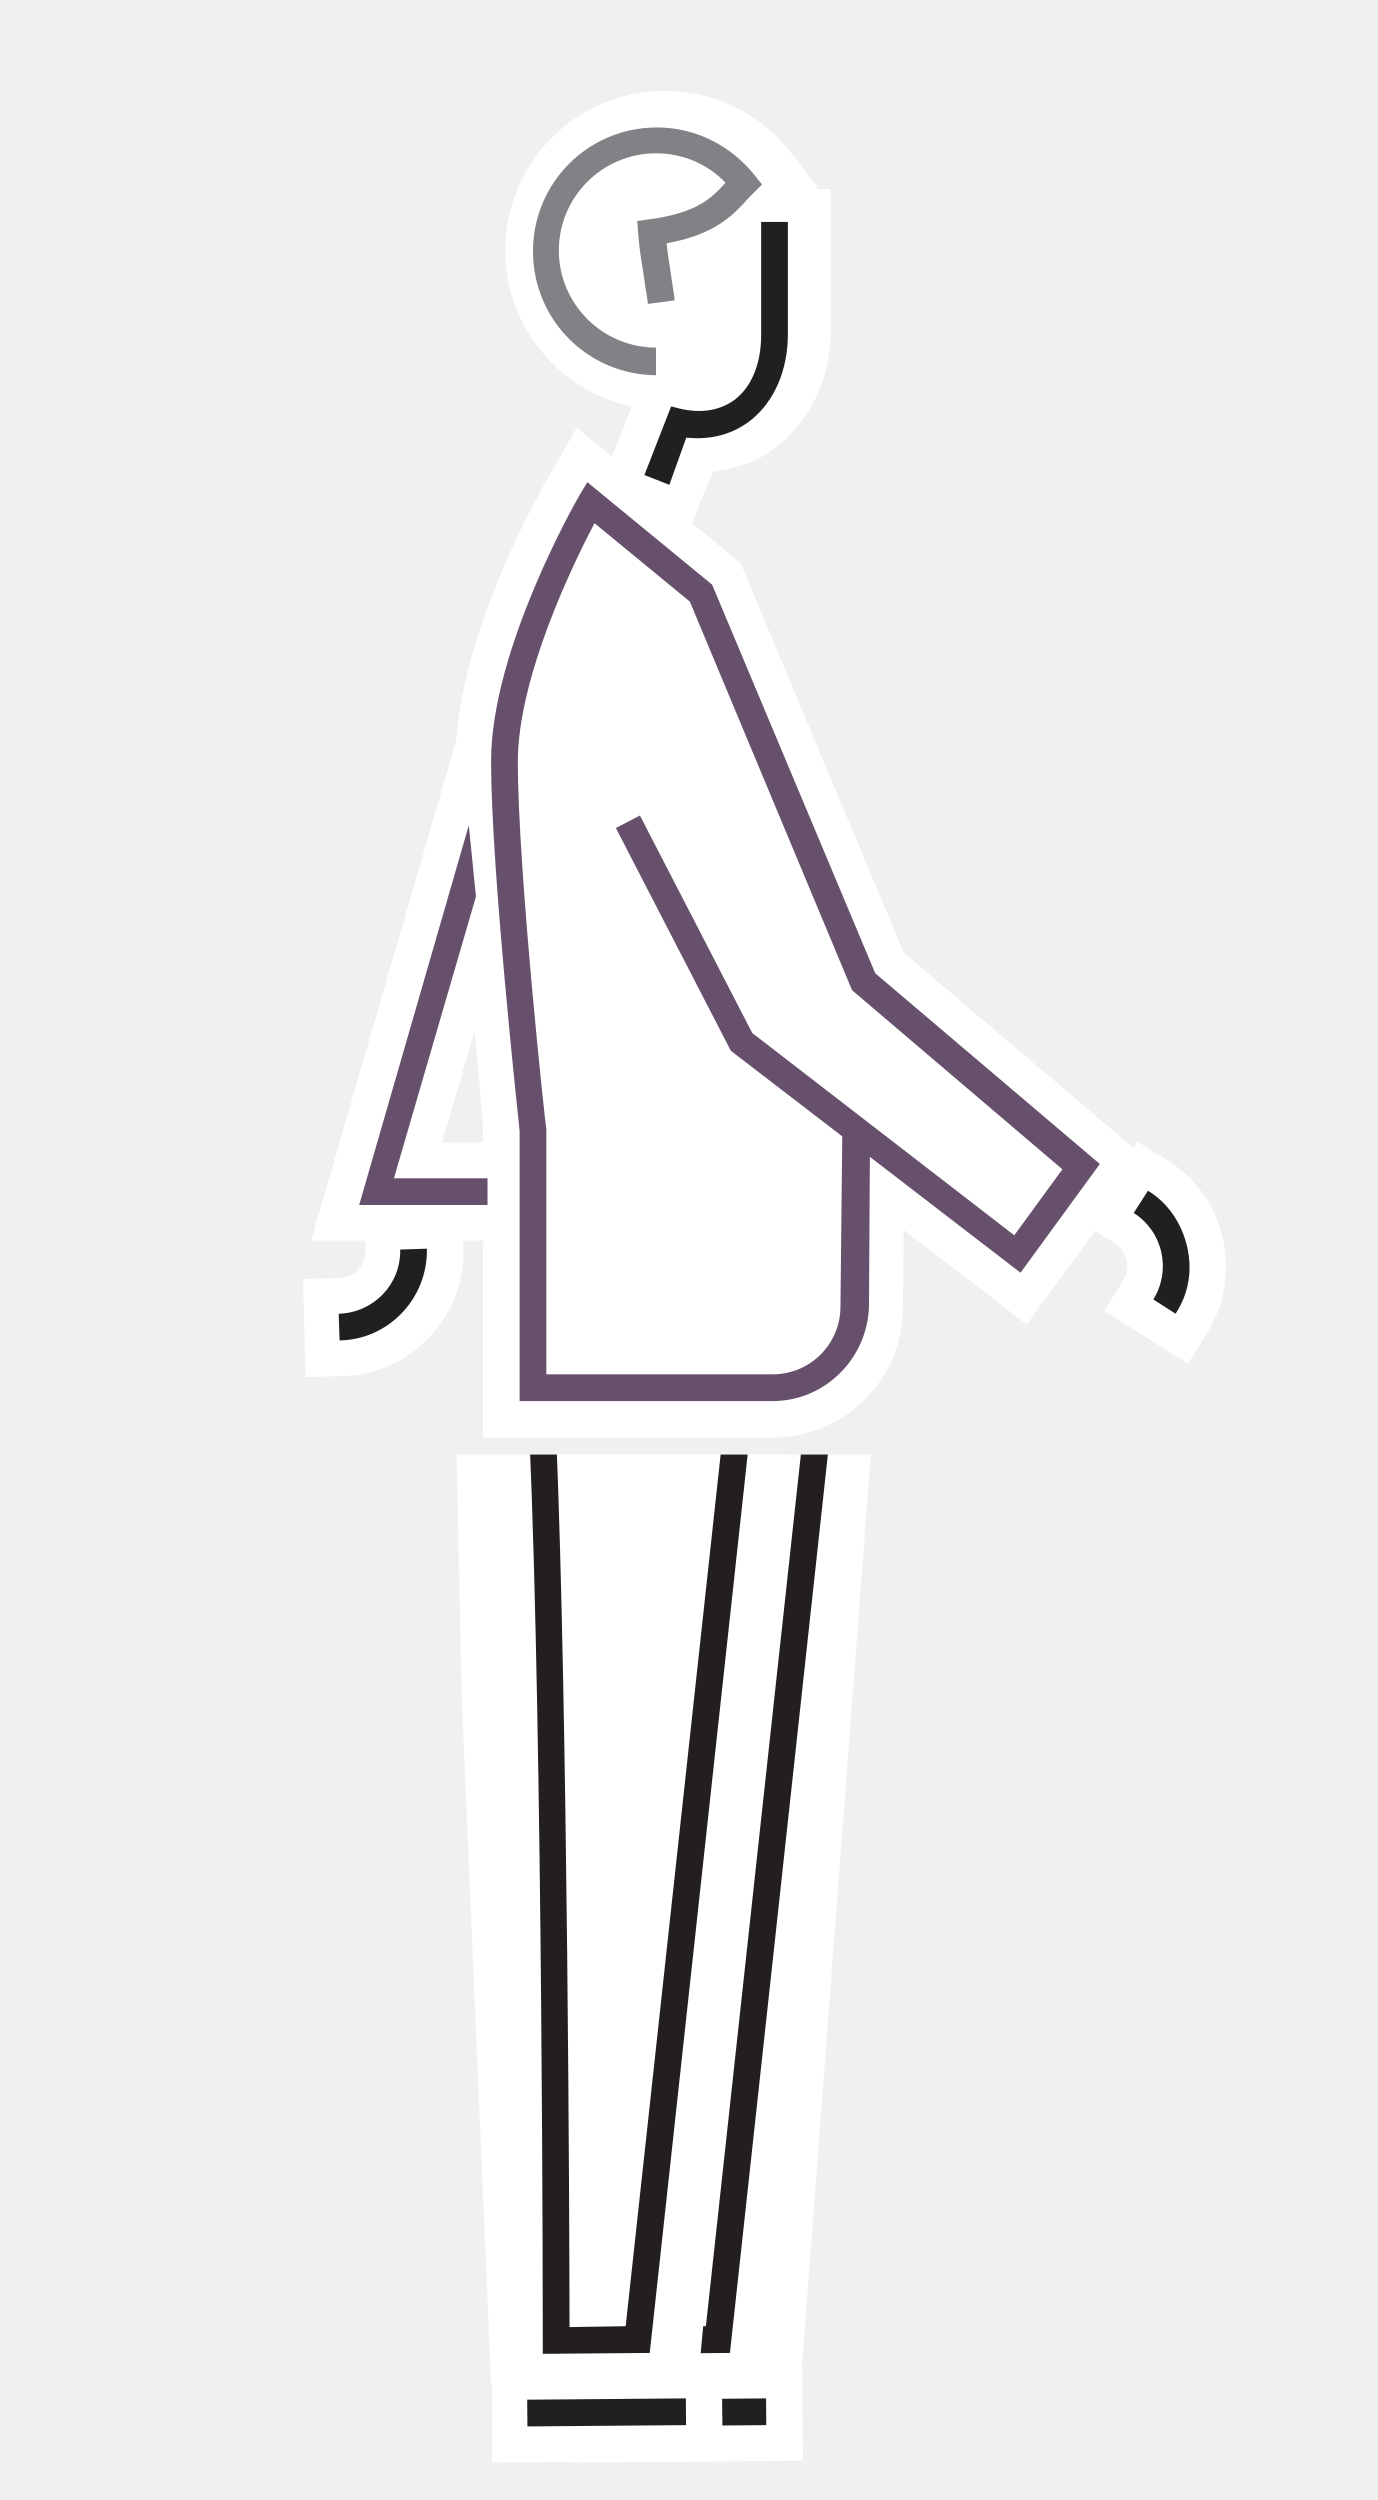
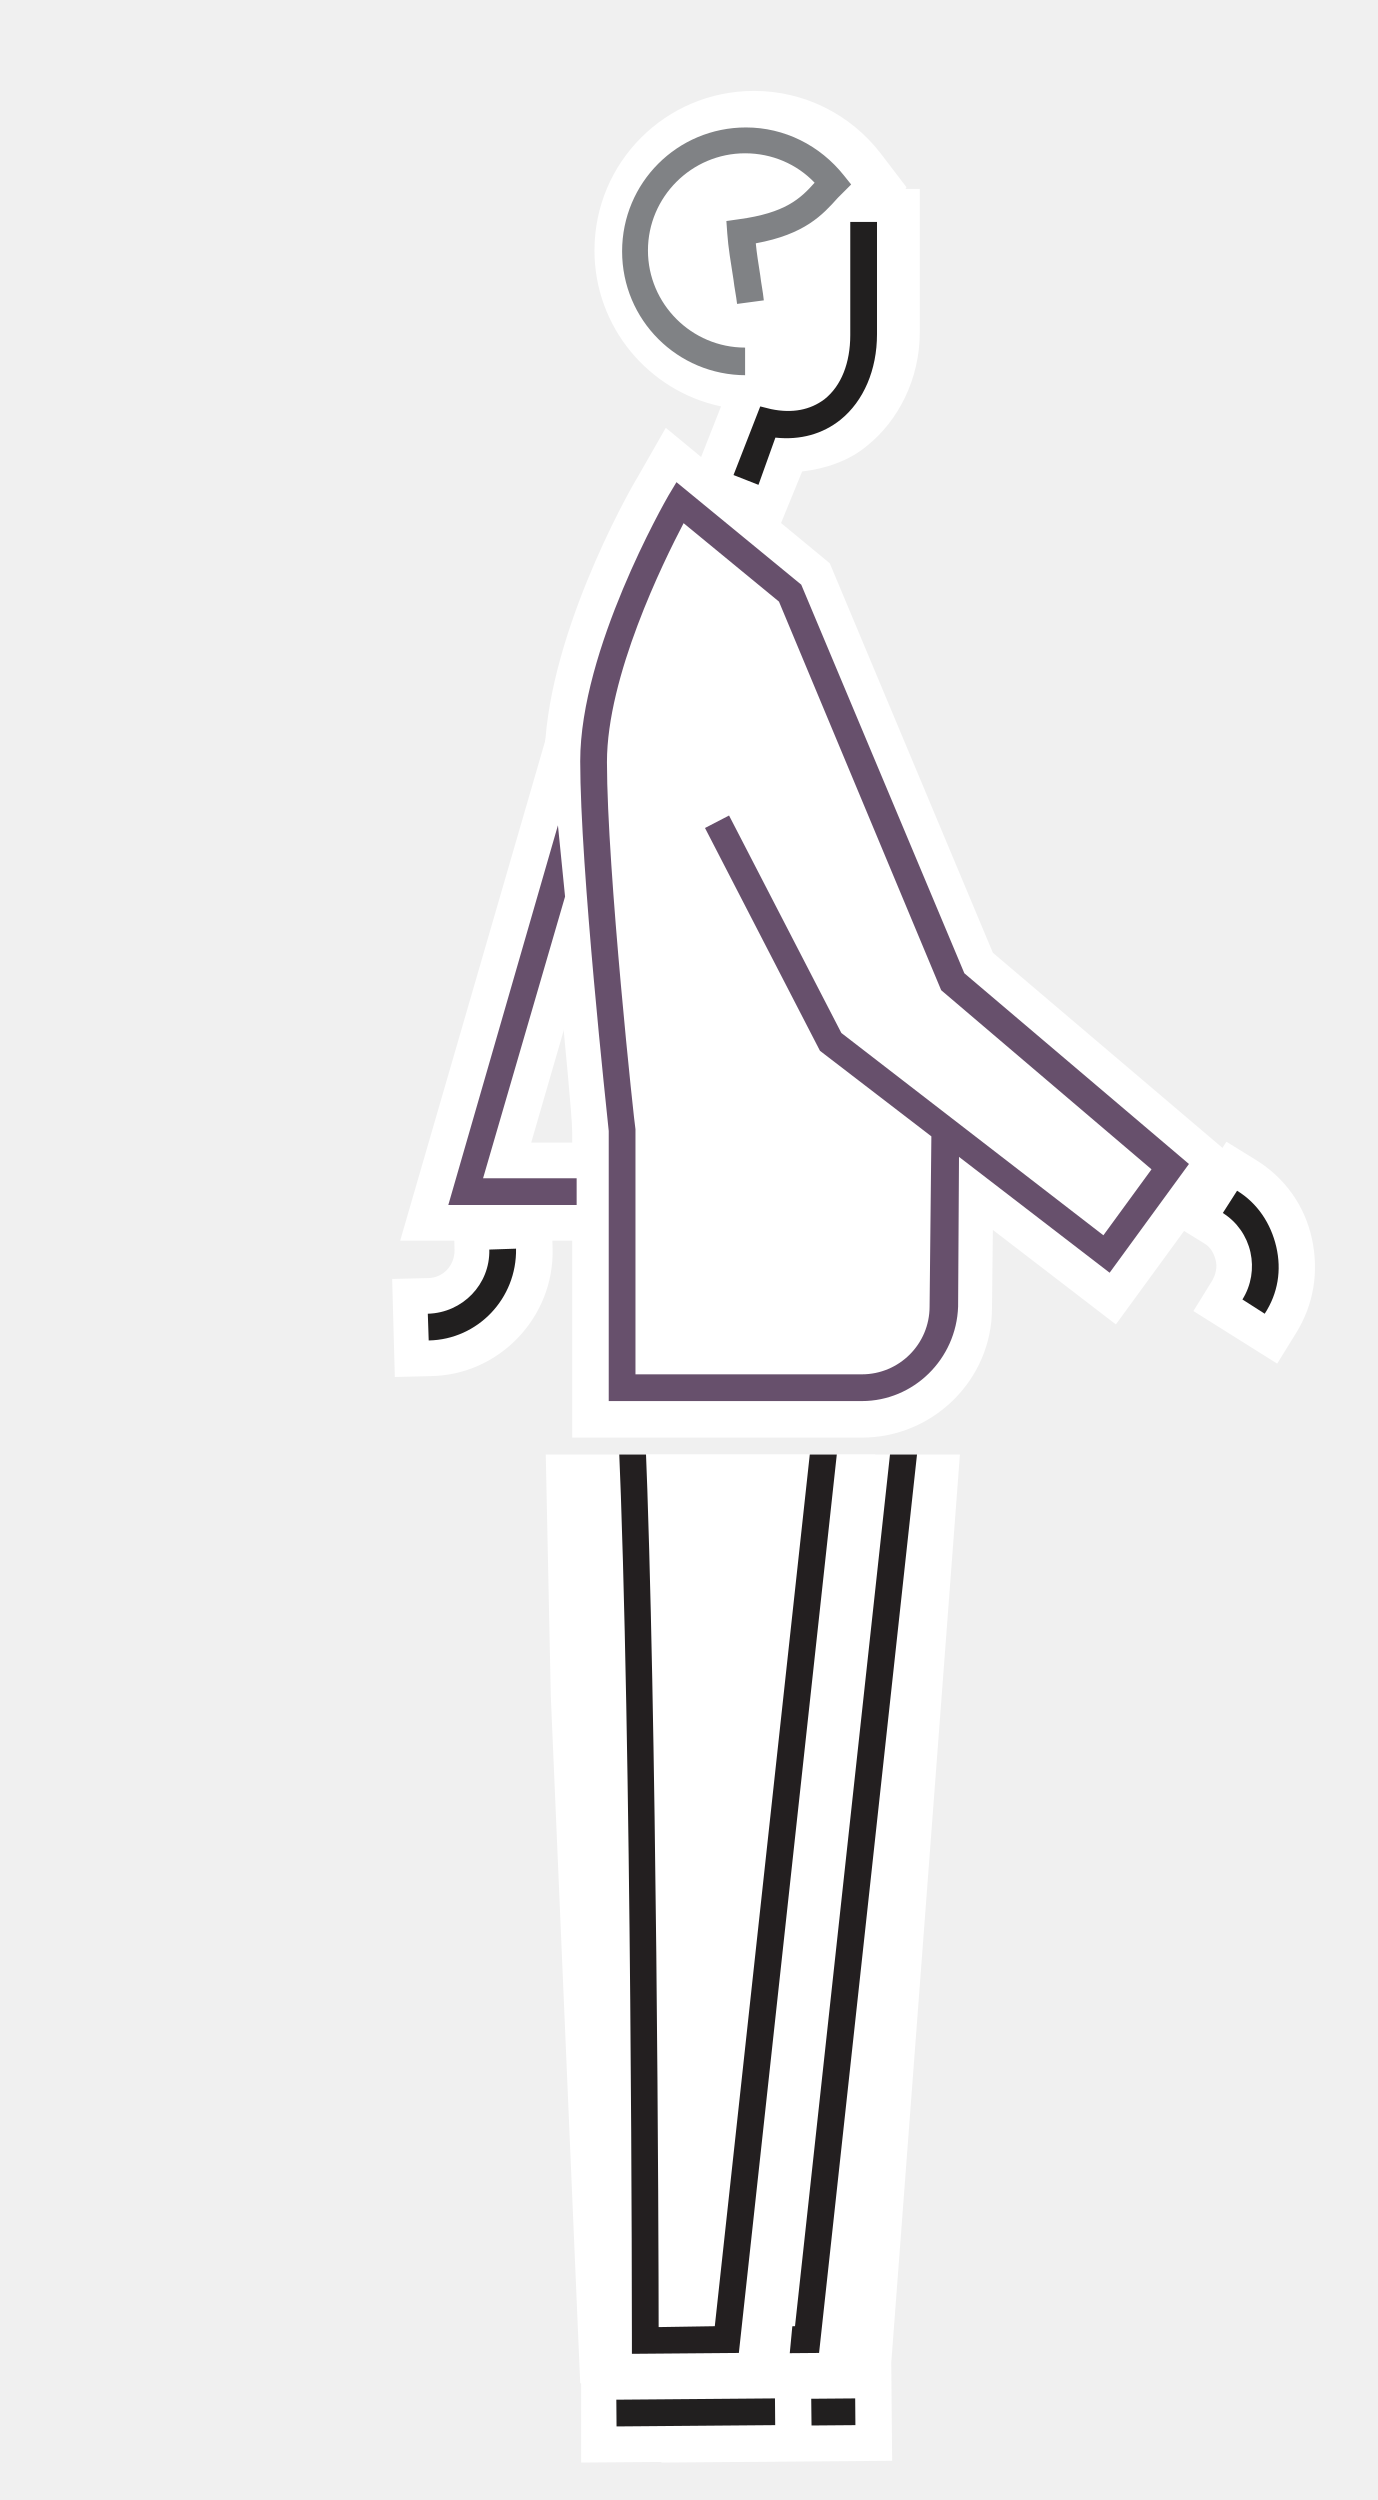
<svg xmlns="http://www.w3.org/2000/svg" xmlns:xlink="http://www.w3.org/1999/xlink" version="1.1" id="Layer_1" x="0px" y="0px" viewBox="0 0 154.5 280.5" style="enable-background:new 0 0 154.5 280.5;" xml:space="preserve">
  <style type="text/css">
	.st0{fill:#FFFFFF;}
	.st1{fill:#211F1F;}
	.st2{fill:#808285;}
	.st3{fill:#67506C;}
	.st4{clip-path:url(#SVGID_2_);}
	.st5{fill:#231F20;}
	.st6{fill:none;stroke:#00B48D;stroke-width:3;stroke-miterlimit:10;}
</style>
  <g>
-     <polygon class="st0" points="34.9,139.2 51.7,81.3 62.3,84.4 49.6,128.2 57.2,128.2 57.2,139.2  " />
-     <g id="XMLID_10_">
-       <path class="st0" d="M91.6,21.2l0.1-0.2l-2.9-3.8c-3.4-4.4-8.6-7-14.2-7c-9.9,0-17.9,8-17.9,17.9c0,8.6,6.1,15.8,14.2,17.5    l-3.9,9.9l10.3,4l2.7-6.6c2.6-0.3,5.3-1.2,7.3-2.9c3.5-2.8,5.9-7.5,5.9-12.7V21.2H91.6z" />
-       <path class="st1" d="M75.1,54.4l-2.8-1.1l3-7.7l1.2,0.3c2.4,0.5,4.4,0.1,6-1.1c1.9-1.5,2.9-4.1,2.9-7.2V24.9h3v12.6    c0,4-1.5,7.5-4.1,9.6c-2,1.6-4.5,2.3-7.3,2L75.1,54.4z" />
+     <polygon class="st0" points="44.9,139.2 61.7,81.3 72.3,84.4 59.6,128.2 67.2,128.2 67.2,139.2  " />
+     <g id="XMLID_18_">
+       <path class="st0" d="M101.6,21.2l0.1-0.2l-2.9-3.8c-3.4-4.4-8.6-7-14.2-7c-9.9,0-17.9,8-17.9,17.9c0,8.6,6.1,15.8,14.2,17.5    l-3.9,9.9l10.3,4l2.7-6.6c2.6-0.3,5.3-1.2,7.3-2.9c3.5-2.8,5.9-7.5,5.9-12.7V21.2H101.6z" />
+       <path class="st1" d="M85.1,54.4l-2.8-1.1l3-7.7l1.2,0.3c2.4,0.5,4.4,0.1,6-1.1c1.9-1.5,2.9-4.1,2.9-7.2V24.9h3v12.6    c0,4-1.5,7.5-4.1,9.6c-2,1.6-4.5,2.3-7.3,2L85.1,54.4z" />
    </g>
-     <path class="st2" d="M73.7,42.1c-7.7,0-13.9-6.2-13.9-13.9s6.2-13.9,13.9-13.9c4.3,0,8.3,2,11,5.4l0.8,1l-0.9,0.9   c-0.2,0.2-0.4,0.4-0.6,0.6c-1.7,1.9-3.7,4.1-9.2,5.1c0.1,1.1,0.3,2.3,0.5,3.6c0.1,0.9,0.3,1.8,0.4,2.8l-3,0.4   c-0.1-0.9-0.3-1.8-0.4-2.7c-0.3-1.9-0.6-3.7-0.7-5.2l-0.1-1.4l1.4-0.2c5.2-0.7,6.9-2.3,8.5-4.1c-2-2.1-4.8-3.3-7.8-3.3   c-6,0-10.9,4.9-10.9,10.9s4.9,10.9,10.9,10.9V42.1z" />
-     <g id="XMLID_8_">
-       <g id="XMLID_9_">
-         <path class="st0" d="M123.9,147.1l2.1-3.4c0.4-0.7,0.6-1.5,0.4-2.3c-0.2-0.8-0.6-1.5-1.3-1.9l-3.4-2.1l5.9-9.3l3.4,2.1     c3.2,2,5.4,5.1,6.2,8.8c0.8,3.7,0.2,7.4-1.8,10.6l-2.1,3.4L123.9,147.1z" />
-         <path class="st1" d="M131.9,147.4l-2.5-1.6c1-1.6,1.3-3.5,0.9-5.3c-0.4-1.8-1.5-3.4-3.1-4.4l1.6-2.5c2.3,1.4,3.8,3.7,4.4,6.3     S133.4,145.1,131.9,147.4z" />
+     <path class="st2" d="M83.7,42.1c-7.7,0-13.9-6.2-13.9-13.9s6.2-13.9,13.9-13.9c4.3,0,8.3,2,11,5.4l0.8,1l-0.9,0.9   c-0.2,0.2-0.4,0.4-0.6,0.6c-1.7,1.9-3.7,4.1-9.2,5.1c0.1,1.1,0.3,2.3,0.5,3.6c0.1,0.9,0.3,1.8,0.4,2.8l-3,0.4   c-0.1-0.9-0.3-1.8-0.4-2.7c-0.3-1.9-0.6-3.7-0.7-5.2l-0.1-1.4l1.4-0.2c5.2-0.7,6.9-2.3,8.5-4.1c-2-2.1-4.8-3.3-7.8-3.3   c-6,0-10.9,4.9-10.9,10.9s4.9,10.9,10.9,10.9V42.1z" />
+     <g id="XMLID_14_">
+       <g id="XMLID_17_">
+         <path class="st0" d="M133.9,147.1l2.1-3.4c0.4-0.7,0.6-1.5,0.4-2.3c-0.2-0.8-0.6-1.5-1.3-1.9l-3.4-2.1l5.9-9.3l3.4,2.1     c3.2,2,5.4,5.1,6.2,8.8c0.8,3.7,0.2,7.4-1.8,10.6l-2.1,3.4L133.9,147.1z" />
+         <path class="st1" d="M141.9,147.4l-2.5-1.6c1-1.6,1.3-3.5,0.9-5.3c-0.4-1.8-1.5-3.4-3.1-4.4l1.6-2.5c2.3,1.4,3.8,3.7,4.4,6.3     S143.4,145.1,141.9,147.4z" />
      </g>
    </g>
-     <g id="XMLID_7_">
-       <path class="st0" d="M54.2,161.2v-34.1c0-3.9-3.1-29.8-3.1-41.7c0-13.4,9.3-30,10.4-31.8l3.2-5.6l18.4,15.2l18.3,43.7l27.3,23.2    l-13.5,18.5l-13.8-10.6l-0.1,8.8c0,8-6.6,14.5-14.6,14.5H54.2z" />
-       <path class="st3" d="M86.7,157.2H58.3l0-30.3c-0.2-2-3.2-29.5-3.2-41.5c0-12.5,9.5-29.1,9.9-29.8l0.9-1.5l14,11.5l18.3,43.6    l25.2,21.4l-8.9,12.2l-16.9-13l-0.1,16.8C97.3,152.5,92.5,157.2,86.7,157.2z M61.3,154.2h25.4c4.2,0,7.6-3.4,7.6-7.6l0.2-19.1    L82,117.9l-12.9-25l2.7-1.4l12.6,24.4l29.4,22.7l5.4-7.4l-23.6-20.1L77.4,67.5l-10.7-8.8c-2.3,4.4-8.6,17.2-8.6,26.8    c0,12,3.1,40.9,3.2,41.2l0,0.2L61.3,154.2z" />
+     <g id="XMLID_13_">
+       <path class="st0" d="M64.2,161.2v-34.1c0-3.9-3.1-29.8-3.1-41.7c0-13.4,9.3-30,10.4-31.8l3.2-5.6l18.4,15.2l18.3,43.7l27.3,23.2    l-13.5,18.5l-13.8-10.6l-0.1,8.8c0,8-6.6,14.5-14.6,14.5H64.2z" />
+       <path class="st3" d="M96.7,157.2H68.3l0-30.3c-0.2-2-3.2-29.5-3.2-41.5c0-12.5,9.5-29.1,9.9-29.8l0.9-1.5l14,11.5l18.3,43.6    l25.2,21.4l-8.9,12.2l-16.9-13l-0.1,16.8C107.3,152.5,102.5,157.2,96.7,157.2z M71.3,154.2h25.4c4.2,0,7.6-3.4,7.6-7.6l0.2-19.1    L92,117.9l-12.9-25l2.7-1.4l12.6,24.4l29.4,22.7l5.4-7.4l-23.6-20.1L87.4,67.5l-10.7-8.8c-2.3,4.4-8.6,17.2-8.6,26.8    c0,12,3.1,40.9,3.2,41.2l0,0.2L71.3,154.2z" />
    </g>
    <g id="XMLID_4_">
-       <g id="XMLID_3_">
-         <path class="st0" d="M34,143.5l4-0.1c1.7,0,3-1.4,3-3.1l-0.1-4l11-0.2l0.1,4c0.2,7.7-6,14.2-13.7,14.3l-4,0.1L34,143.5z" />
-         <path class="st1" d="M38.1,150.4l-0.1-3c3.9-0.1,7-3.3,6.9-7.2l3-0.1C48,145.7,43.6,150.3,38.1,150.4z" />
+       <g id="XMLID_6_">
+         <path class="st0" d="M44,143.5l4-0.1c1.7,0,3-1.4,3-3.1l-0.1-4l11-0.2l0.1,4c0.2,7.7-6,14.2-13.7,14.3l-4,0.1L44,143.5z" />
+         <path class="st1" d="M48.1,150.4l-0.1-3c3.9-0.1,7-3.3,6.9-7.2l3-0.1C58,145.7,53.6,150.3,48.1,150.4z" />
      </g>
    </g>
-     <polygon class="st3" points="54.7,135.2 40.3,135.2 52.6,92.6 53.4,100.6 44.2,132.2 54.7,132.2  " />
+     <polygon class="st3" points="64.7,135.2 50.3,135.2 62.6,92.6 63.4,100.6 54.2,132.2 64.7,132.2  " />
    <g>
      <defs>
-         <rect id="SVGID_1_" x="-6.4" y="163.2" width="132.4" height="116.1" />
+         <rect id="SVGID_1_" x="3.6" y="163.2" width="132.4" height="116.1" />
      </defs>
      <clipPath id="SVGID_2_">
        <use xlink:href="#SVGID_1_" style="overflow:visible;" />
      </clipPath>
      <g class="st4">
-         <polygon class="st0" points="90.1,276.1 90,265.1 99.6,138.1 99.6,138.1 60.2,161.5 60.8,190.3 64.1,267.4 64.2,267.4      64.2,276.3    " />
-         <rect x="75.6" y="261.8" transform="matrix(8.174773e-03 1 -1 8.174773e-03 347.134 191.36)" class="st1" width="3" height="17.8" />
-         <path class="st5" d="M69.9,264.1l0-1.5c0-0.6-0.2-58.7-1.7-92.7l3-0.1c1.3,31,1.7,81.9,1.7,91.3l6.3-0.1l14.1-129.4l3,0.3     L81.9,264L69.9,264.1z" />
-         <polygon class="st0" points="81.1,276.1 81,267.5 78.5,265.2 90.6,138.1 90.6,138.1 51.2,161.5 51.8,190.3 55.1,267.4      55.2,267.4 55.2,276.3    " />
-         <rect x="66.6" y="261.8" transform="matrix(8.174773e-03 1 -1 8.174773e-03 338.2076 200.3597)" class="st1" width="3" height="17.8" />
-         <g id="XMLID_2_">
-           <path class="st6" d="M88.6,192.4" />
-           <path class="st6" d="M88.6,192.4" />
+         <polygon class="st0" points="100.1,276.1 100,265.1 109.6,138.1 109.6,138.1 70.2,161.5 70.8,190.3 74.1,267.4 74.2,267.4      74.2,276.3    " />
+         <rect x="85.6" y="261.8" transform="matrix(8.174773e-03 1 -1 8.174773e-03 357.0522 181.3604)" class="st1" width="3" height="17.8" />
+         <path class="st5" d="M79.9,264.1l0-1.5c0-0.6-0.2-58.7-1.7-92.7l3-0.1c1.3,31,1.7,81.9,1.7,91.3l6.3-0.1l14.1-129.4l3,0.3     L91.9,264L79.9,264.1z" />
+         <polygon class="st0" points="91.1,276.1 91,267.5 88.5,265.2 100.6,138.1 100.6,138.1 61.2,161.5 61.8,190.3 65.1,267.4      65.2,267.4 65.2,276.3    " />
+         <rect x="76.6" y="261.8" transform="matrix(8.174773e-03 1 -1 8.174773e-03 348.1258 190.36)" class="st1" width="3" height="17.8" />
+         <g id="XMLID_1_">
+           <path class="st6" d="M98.6,192.4" />
+           <path class="st6" d="M98.6,192.4" />
        </g>
-         <path class="st5" d="M60.9,264.1l0-1.5c0-0.6,0-67.4-1.5-101.5l3-0.1c1.3,31,1.5,90.7,1.5,100.1l6.3-0.1l14.1-129.4l3,0.3     L72.9,264L60.9,264.1z" />
+         <path class="st5" d="M70.9,264.1l0-1.5c0-0.6,0-67.4-1.5-101.5l3-0.1c1.3,31,1.5,90.7,1.5,100.1l6.3-0.1l14.1-129.4l3,0.3     L82.9,264L70.9,264.1z" />
      </g>
    </g>
  </g>
</svg>
